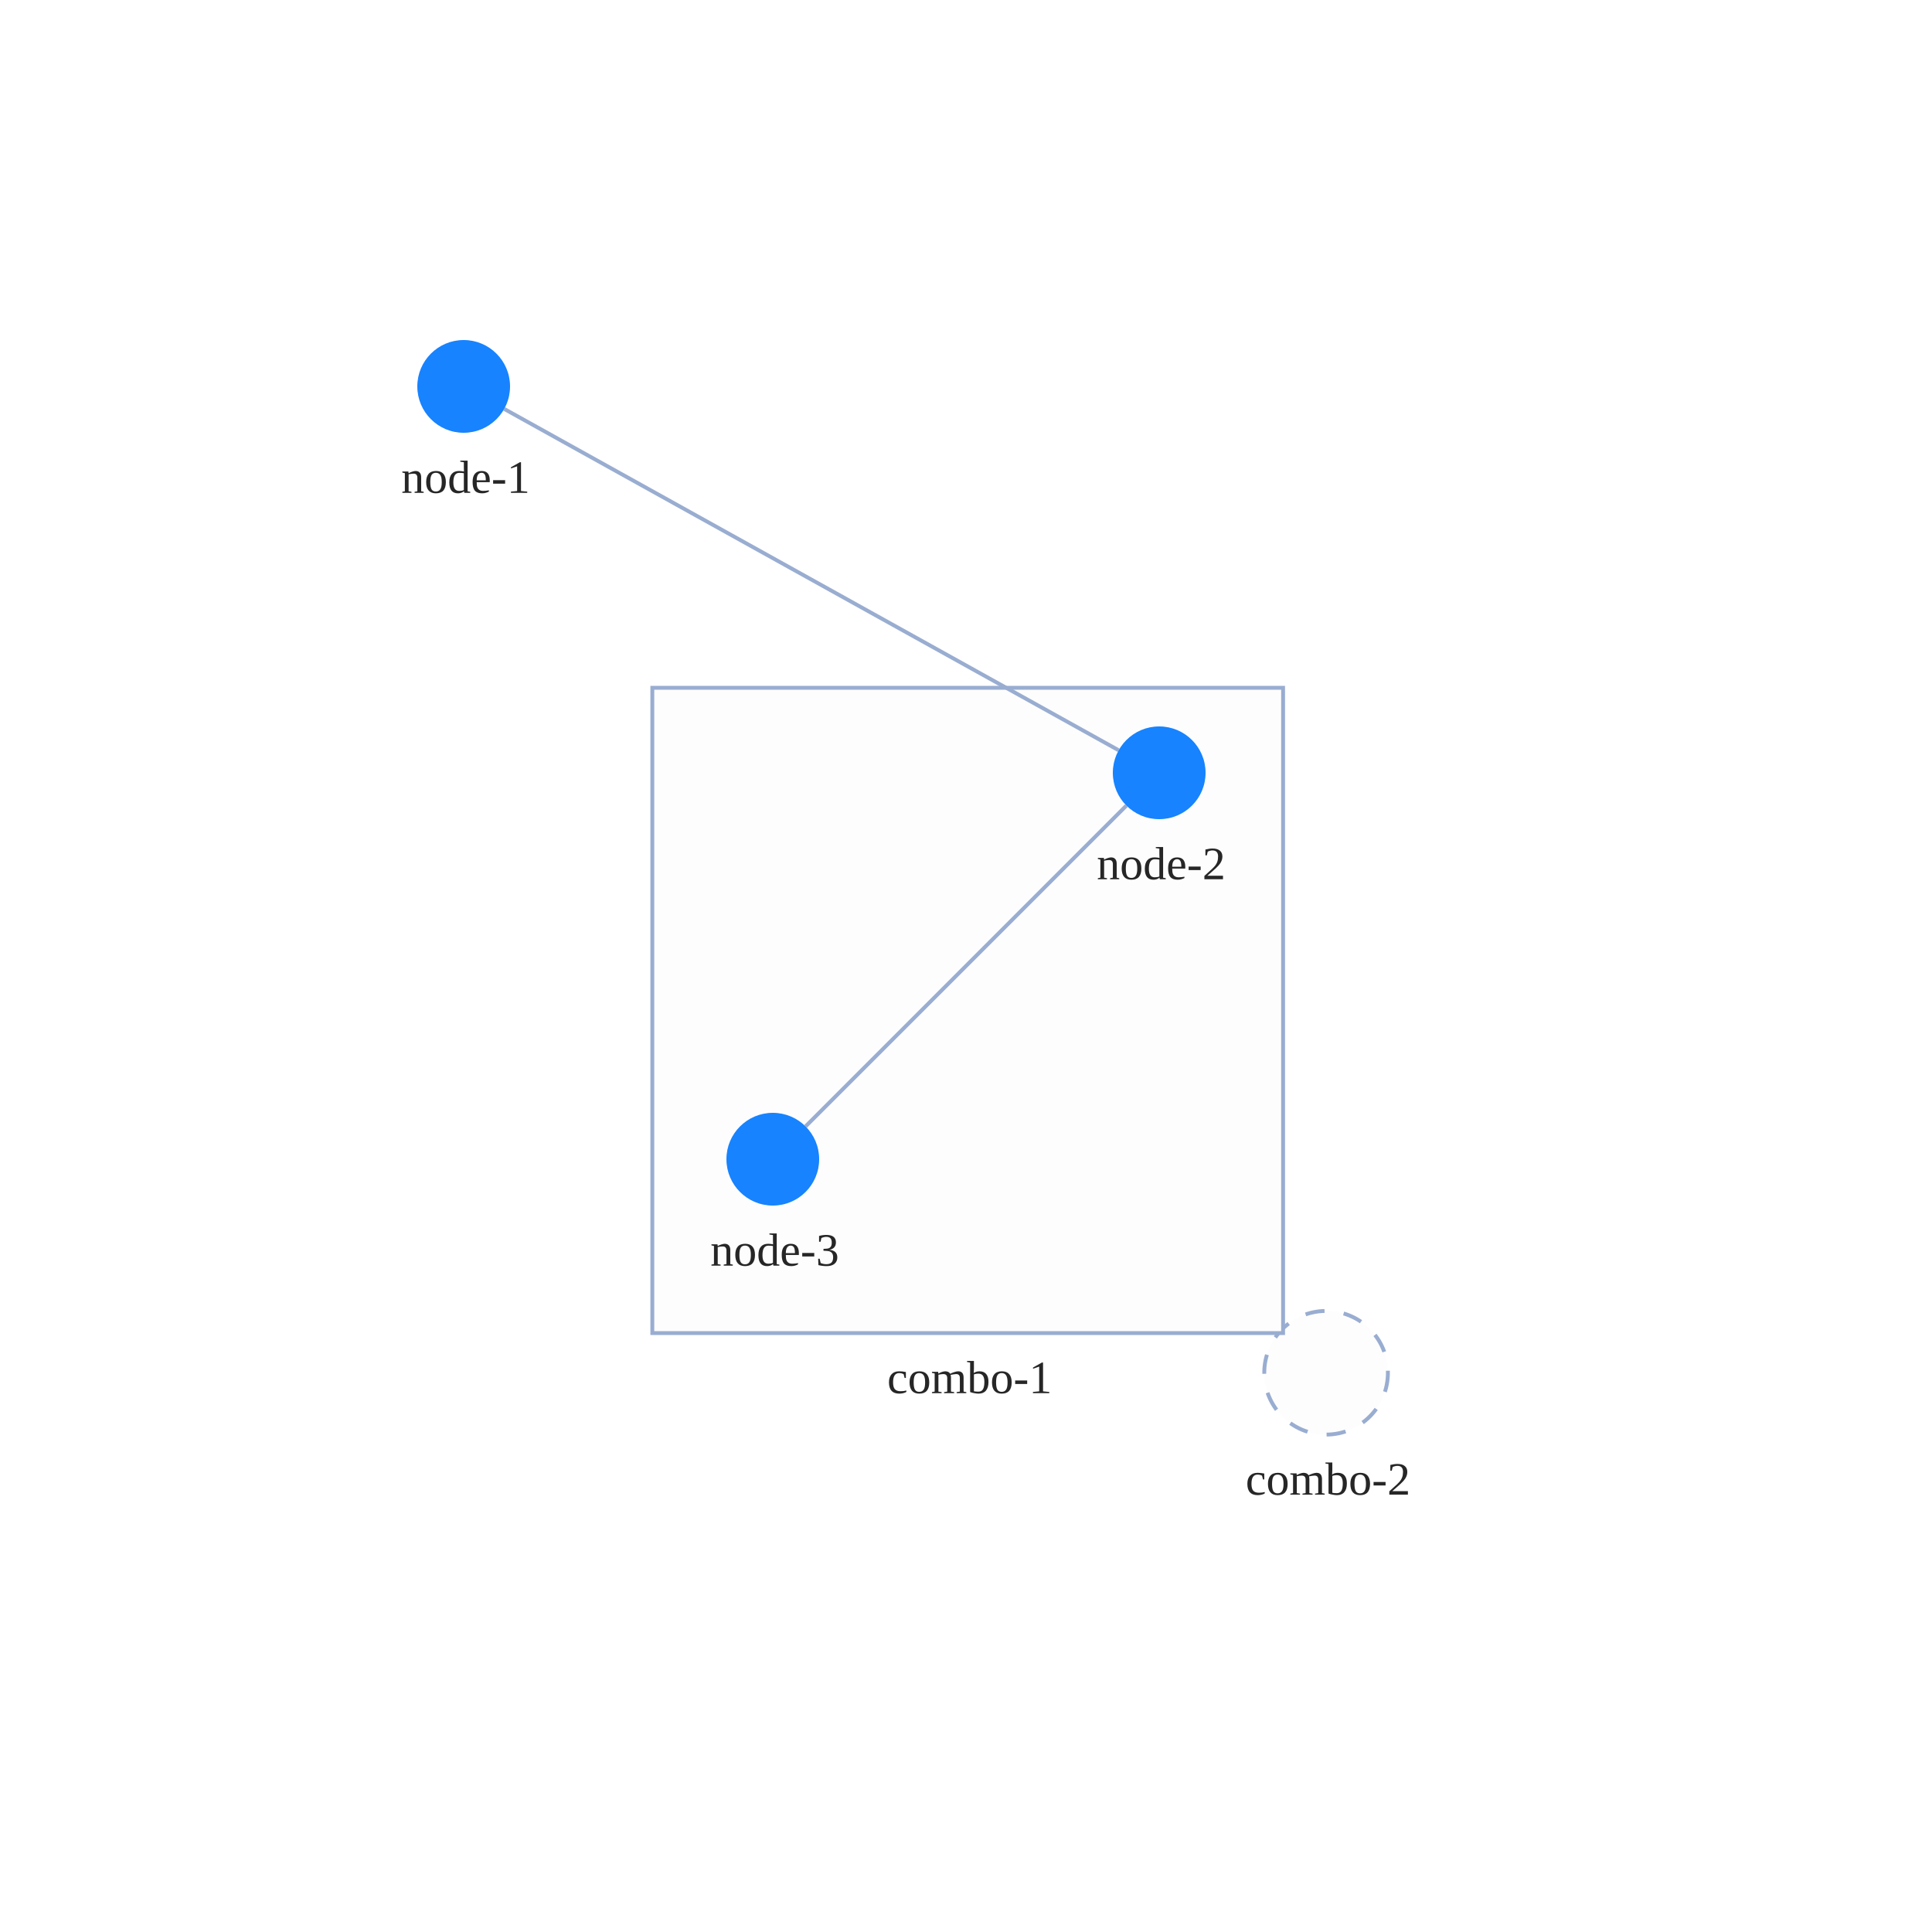
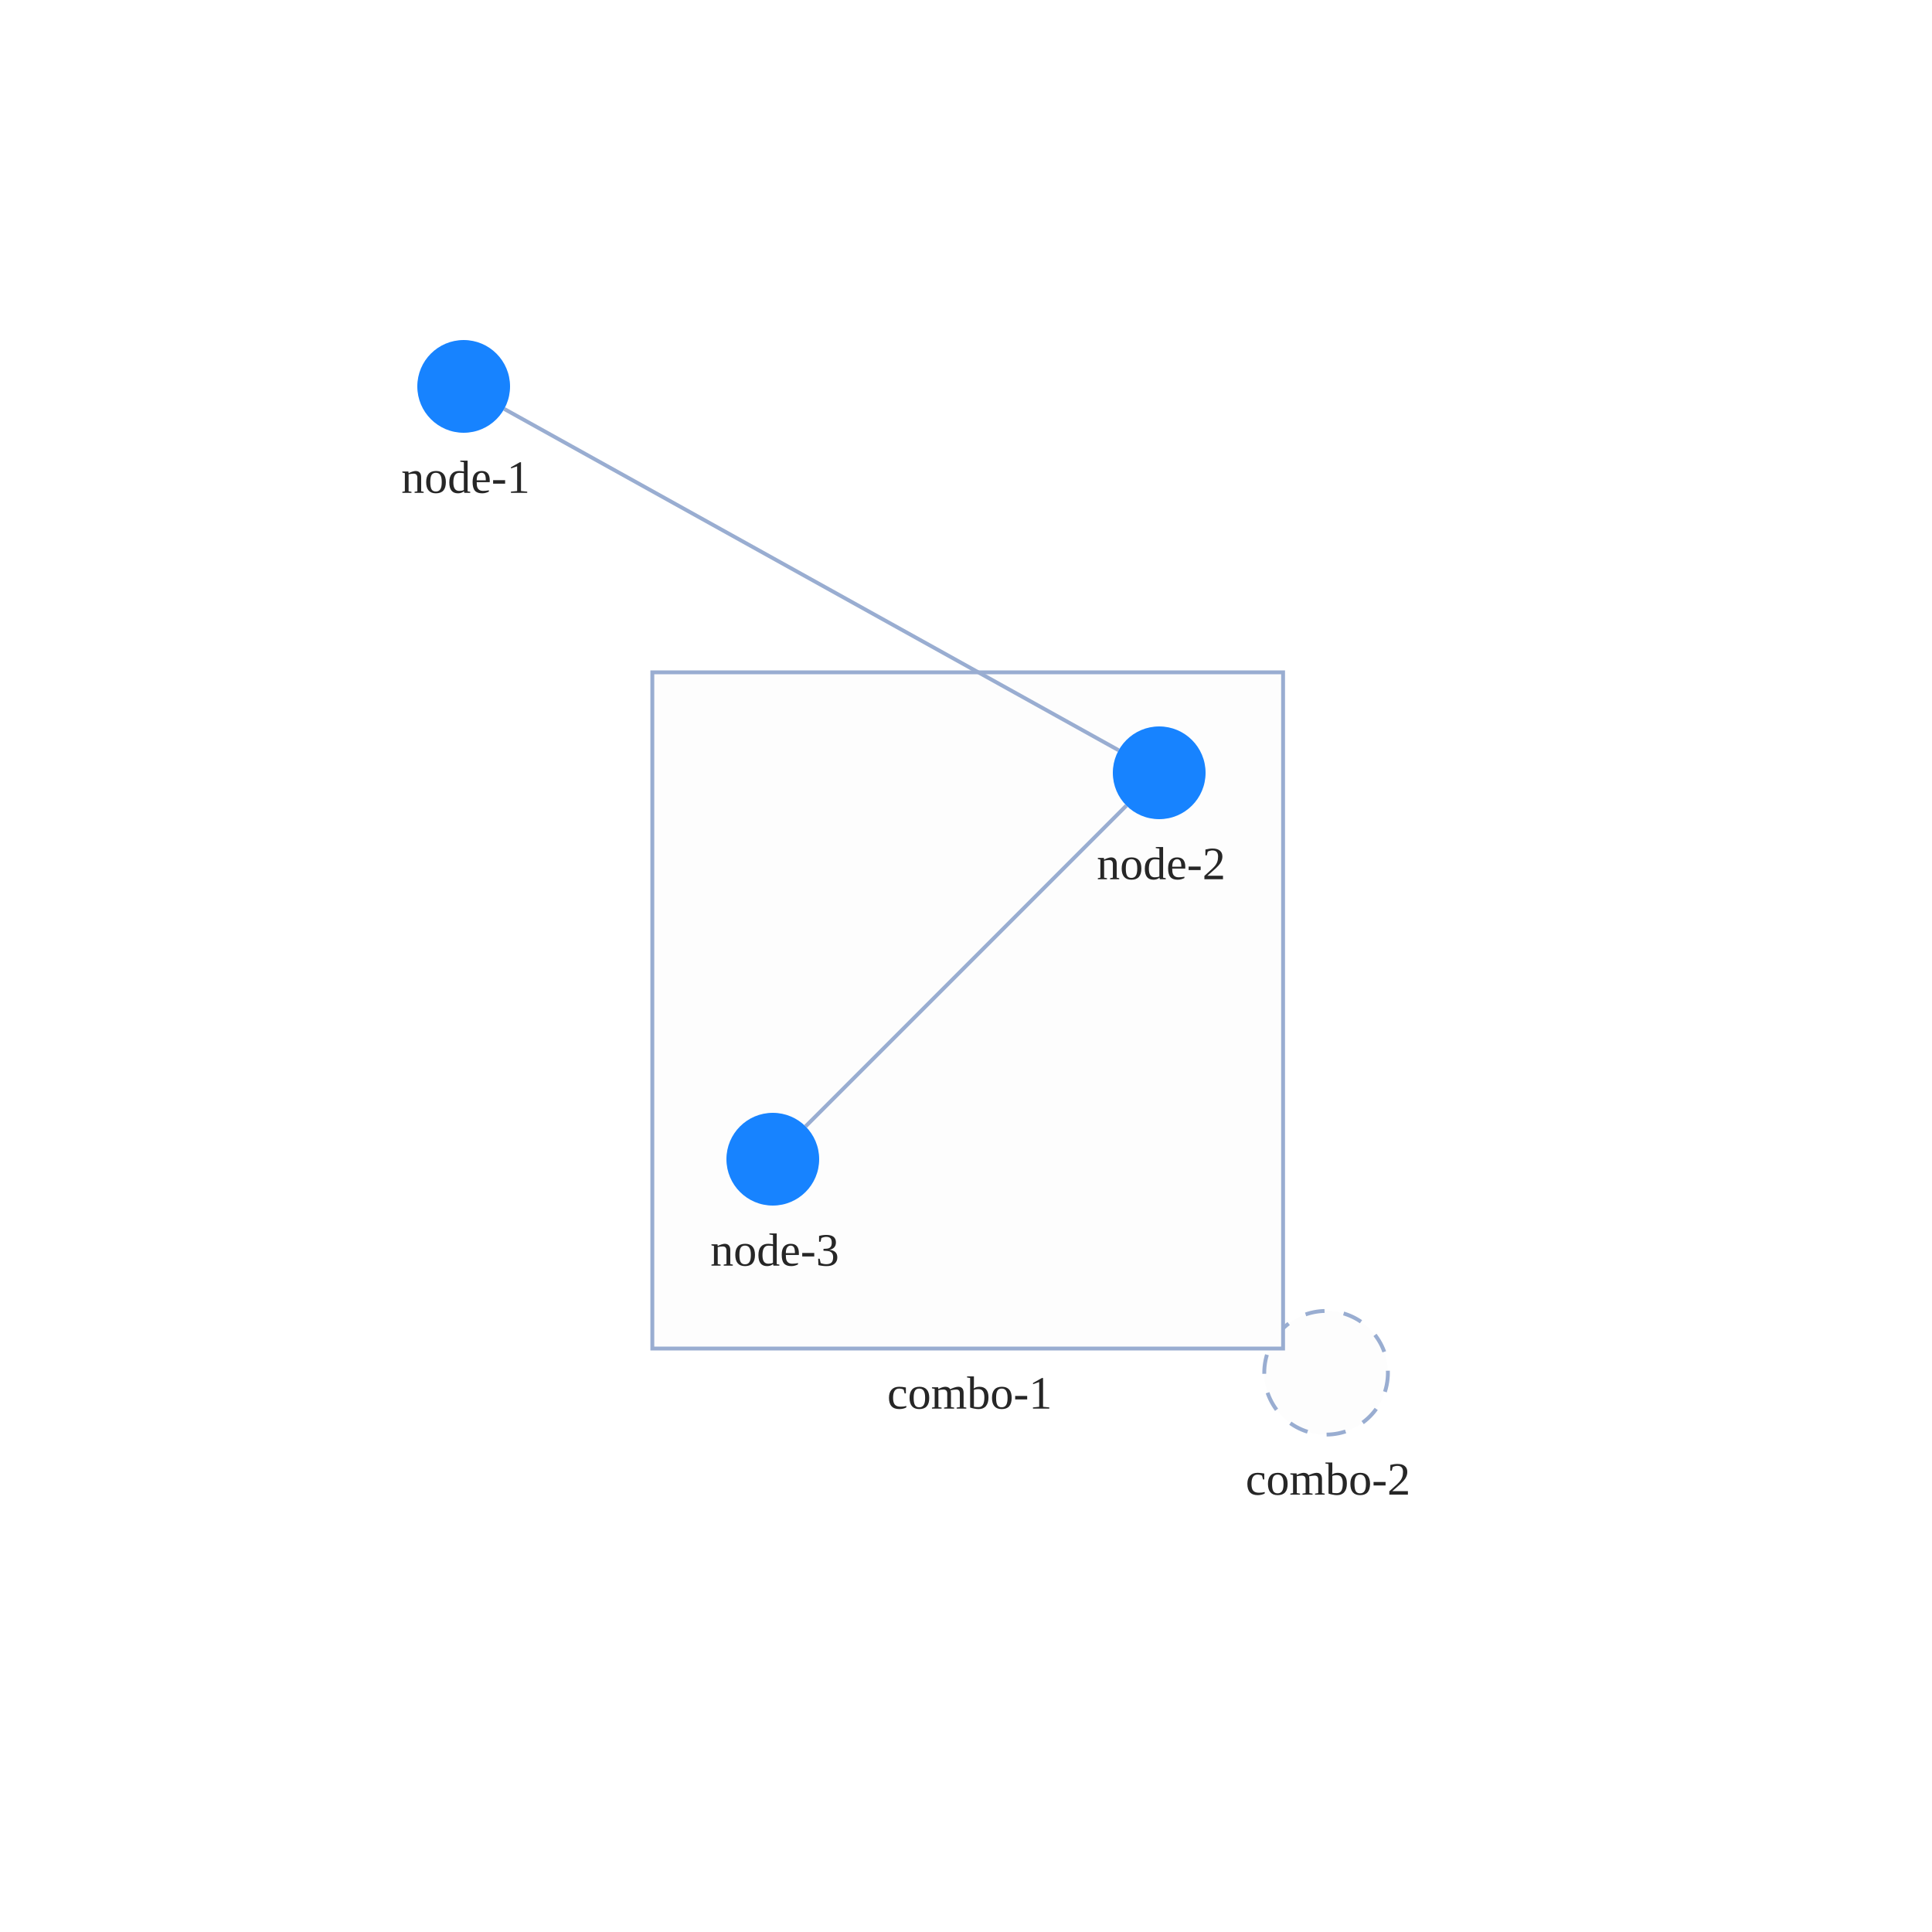
<svg xmlns="http://www.w3.org/2000/svg" width="500" height="500" style="background: transparent; position: absolute; outline: none;" color-interpolation-filters="sRGB" tabindex="1">
  <defs />
  <g id="g-svg-camera" transform="matrix(1,0,0,1,0,0)">
    <g id="g-root" fill="none" transform="matrix(1,0,0,1,0,0)">
      <g id="g-svg-7" fill="none" transform="matrix(1,0,0,1,0,0)">
        <g id="combo-2" fill="none" transform="matrix(1,0,0,1,343.1907,355.2708)">
          <g transform="matrix(1,0,0,1,0,0)">
            <circle id="key" fill="rgba(253,253,253,1)" transform="translate(-16,-16)" cx="16" cy="16" stroke-dasharray="5,5" stroke-width="1" stroke="rgba(153,173,209,1)" r="16" />
          </g>
          <g id="label" fill="none" transform="matrix(1,0,0,1,0,16)">
            <g transform="matrix(1,0,0,1,0,0)">
              <text id="text" fill="rgba(0,0,0,0.851)" dominant-baseline="central" paint-order="stroke" dx="0.5" dy="11.5px" font-size="12" text-anchor="middle">
                combo-2
              </text>
            </g>
          </g>
        </g>
        <g id="combo-1" fill="none" transform="matrix(1,0,0,1,250.44,261.5)">
-           <g transform="matrix(1,0,0,1,0,0)">
-             <path id="key" fill="rgba(253,253,253,1)" d="M 0,0 l 163.24,0 l 0,167 l-163.24 0 z" transform="translate(-81.62,-83.5)" stroke-dasharray="0,0" stroke-width="1" stroke="rgba(153,173,209,1)" width="163.24" height="167" />
-           </g>
-           <g id="label" fill="none" transform="matrix(1,0,0,1,0,83.5)">
+           <g id="label" fill="none" transform="matrix(1,0,0,1,0,87.5)">
+             <g transform="matrix(1,0,0,1,-25.44,0)">
+               <path id="background" fill="rgba(255,255,255,1)" d="M 0,0 l 51.88,0 l 0,23 l-51.88 0 z" opacity="0.75" stroke-width="0" width="51.88" height="23" />
+             </g>
            <g transform="matrix(1,0,0,1,0,0)">
              <text id="text" fill="rgba(0,0,0,0.851)" dominant-baseline="central" paint-order="stroke" dx="0.5" dy="11.5px" font-size="12" text-anchor="middle">
                combo-1
              </text>
            </g>
+           </g>
+           <g transform="matrix(1,0,0,1,0,0)">
+             <path id="key" fill="rgba(253,253,253,1)" d="M 0,0 l 163.24,0 l 0,175 l-163.24 0 z" transform="translate(-81.62,-87.5)" stroke-dasharray="0,0" stroke-width="1" stroke="rgba(153,173,209,1)" width="163.24" height="175" />
          </g>
        </g>
      </g>
      <g id="g-svg-6" fill="none" transform="matrix(1,0,0,1,0,0)">
        <g id="edge-1" fill="none" marker-start="false" marker-end="false" transform="matrix(1,0,0,1,0,0)">
          <g id="edge-1" fill="none" marker-start="false" marker-end="false" stroke="transparent" stroke-width="3" />
          <g transform="matrix(1,0,0,1,130.4899,105.8277)">
            <path id="key" fill="none" d="M 0,0 L 159.02,88.345" stroke-width="1" stroke="rgba(153,173,209,1)" />
            <path id="key" fill="none" d="M 0,0 L 159.02,88.345" stroke-width="3" stroke="transparent" />
          </g>
        </g>
        <g id="edge-2" fill="none" marker-start="false" marker-end="false" transform="matrix(1,0,0,1,0,0)">
          <g id="edge-2" fill="none" marker-start="false" marker-end="false" stroke="transparent" stroke-width="3" />
          <g transform="matrix(1,0,0,1,208.4853,208.4853)">
            <path id="key" fill="none" d="M 83.029,0 L 0,83.029" stroke-width="1" stroke="rgba(153,173,209,1)" />
            <path id="key" fill="none" d="M 83.029,0 L 0,83.029" stroke-width="3" stroke="transparent" />
          </g>
        </g>
      </g>
      <g id="g-svg-5" fill="none" transform="matrix(1,0,0,1,0,0)">
        <g id="node-1" fill="none" transform="matrix(1,0,0,1,120,100)">
          <g transform="matrix(1,0,0,1,0,0)">
            <circle id="key" fill="rgba(23,131,255,1)" transform="translate(-12,-12)" cx="12" cy="12" r="12" />
          </g>
          <g id="label" fill="none" transform="matrix(1,0,0,1,0,12)">
            <g transform="matrix(1,0,0,1,0,0)">
              <text id="text" fill="rgba(0,0,0,0.851)" dominant-baseline="central" paint-order="stroke" dx="0.5" dy="11.5px" font-size="12" text-anchor="middle">
                node-1
              </text>
            </g>
          </g>
        </g>
        <g id="node-2" fill="none" transform="matrix(1,0,0,1,300,200)">
          <g transform="matrix(1,0,0,1,0,0)">
            <circle id="key" fill="rgba(23,131,255,1)" transform="translate(-12,-12)" cx="12" cy="12" r="12" />
          </g>
          <g id="label" fill="none" transform="matrix(1,0,0,1,0,12)">
            <g transform="matrix(1,0,0,1,0,0)">
              <text id="text" fill="rgba(0,0,0,0.851)" dominant-baseline="central" paint-order="stroke" dx="0.5" dy="11.5px" font-size="12" text-anchor="middle">
                node-2
              </text>
            </g>
          </g>
        </g>
        <g id="node-3" fill="none" transform="matrix(1,0,0,1,200,300)">
          <g transform="matrix(1,0,0,1,0,0)">
            <circle id="key" fill="rgba(23,131,255,1)" transform="translate(-12,-12)" cx="12" cy="12" r="12" />
          </g>
          <g id="label" fill="none" transform="matrix(1,0,0,1,0,12)">
            <g transform="matrix(1,0,0,1,0,0)">
              <text id="text" fill="rgba(0,0,0,0.851)" dominant-baseline="central" paint-order="stroke" dx="0.5" dy="11.5px" font-size="12" text-anchor="middle">
                node-3
              </text>
            </g>
          </g>
        </g>
      </g>
    </g>
  </g>
</svg>
